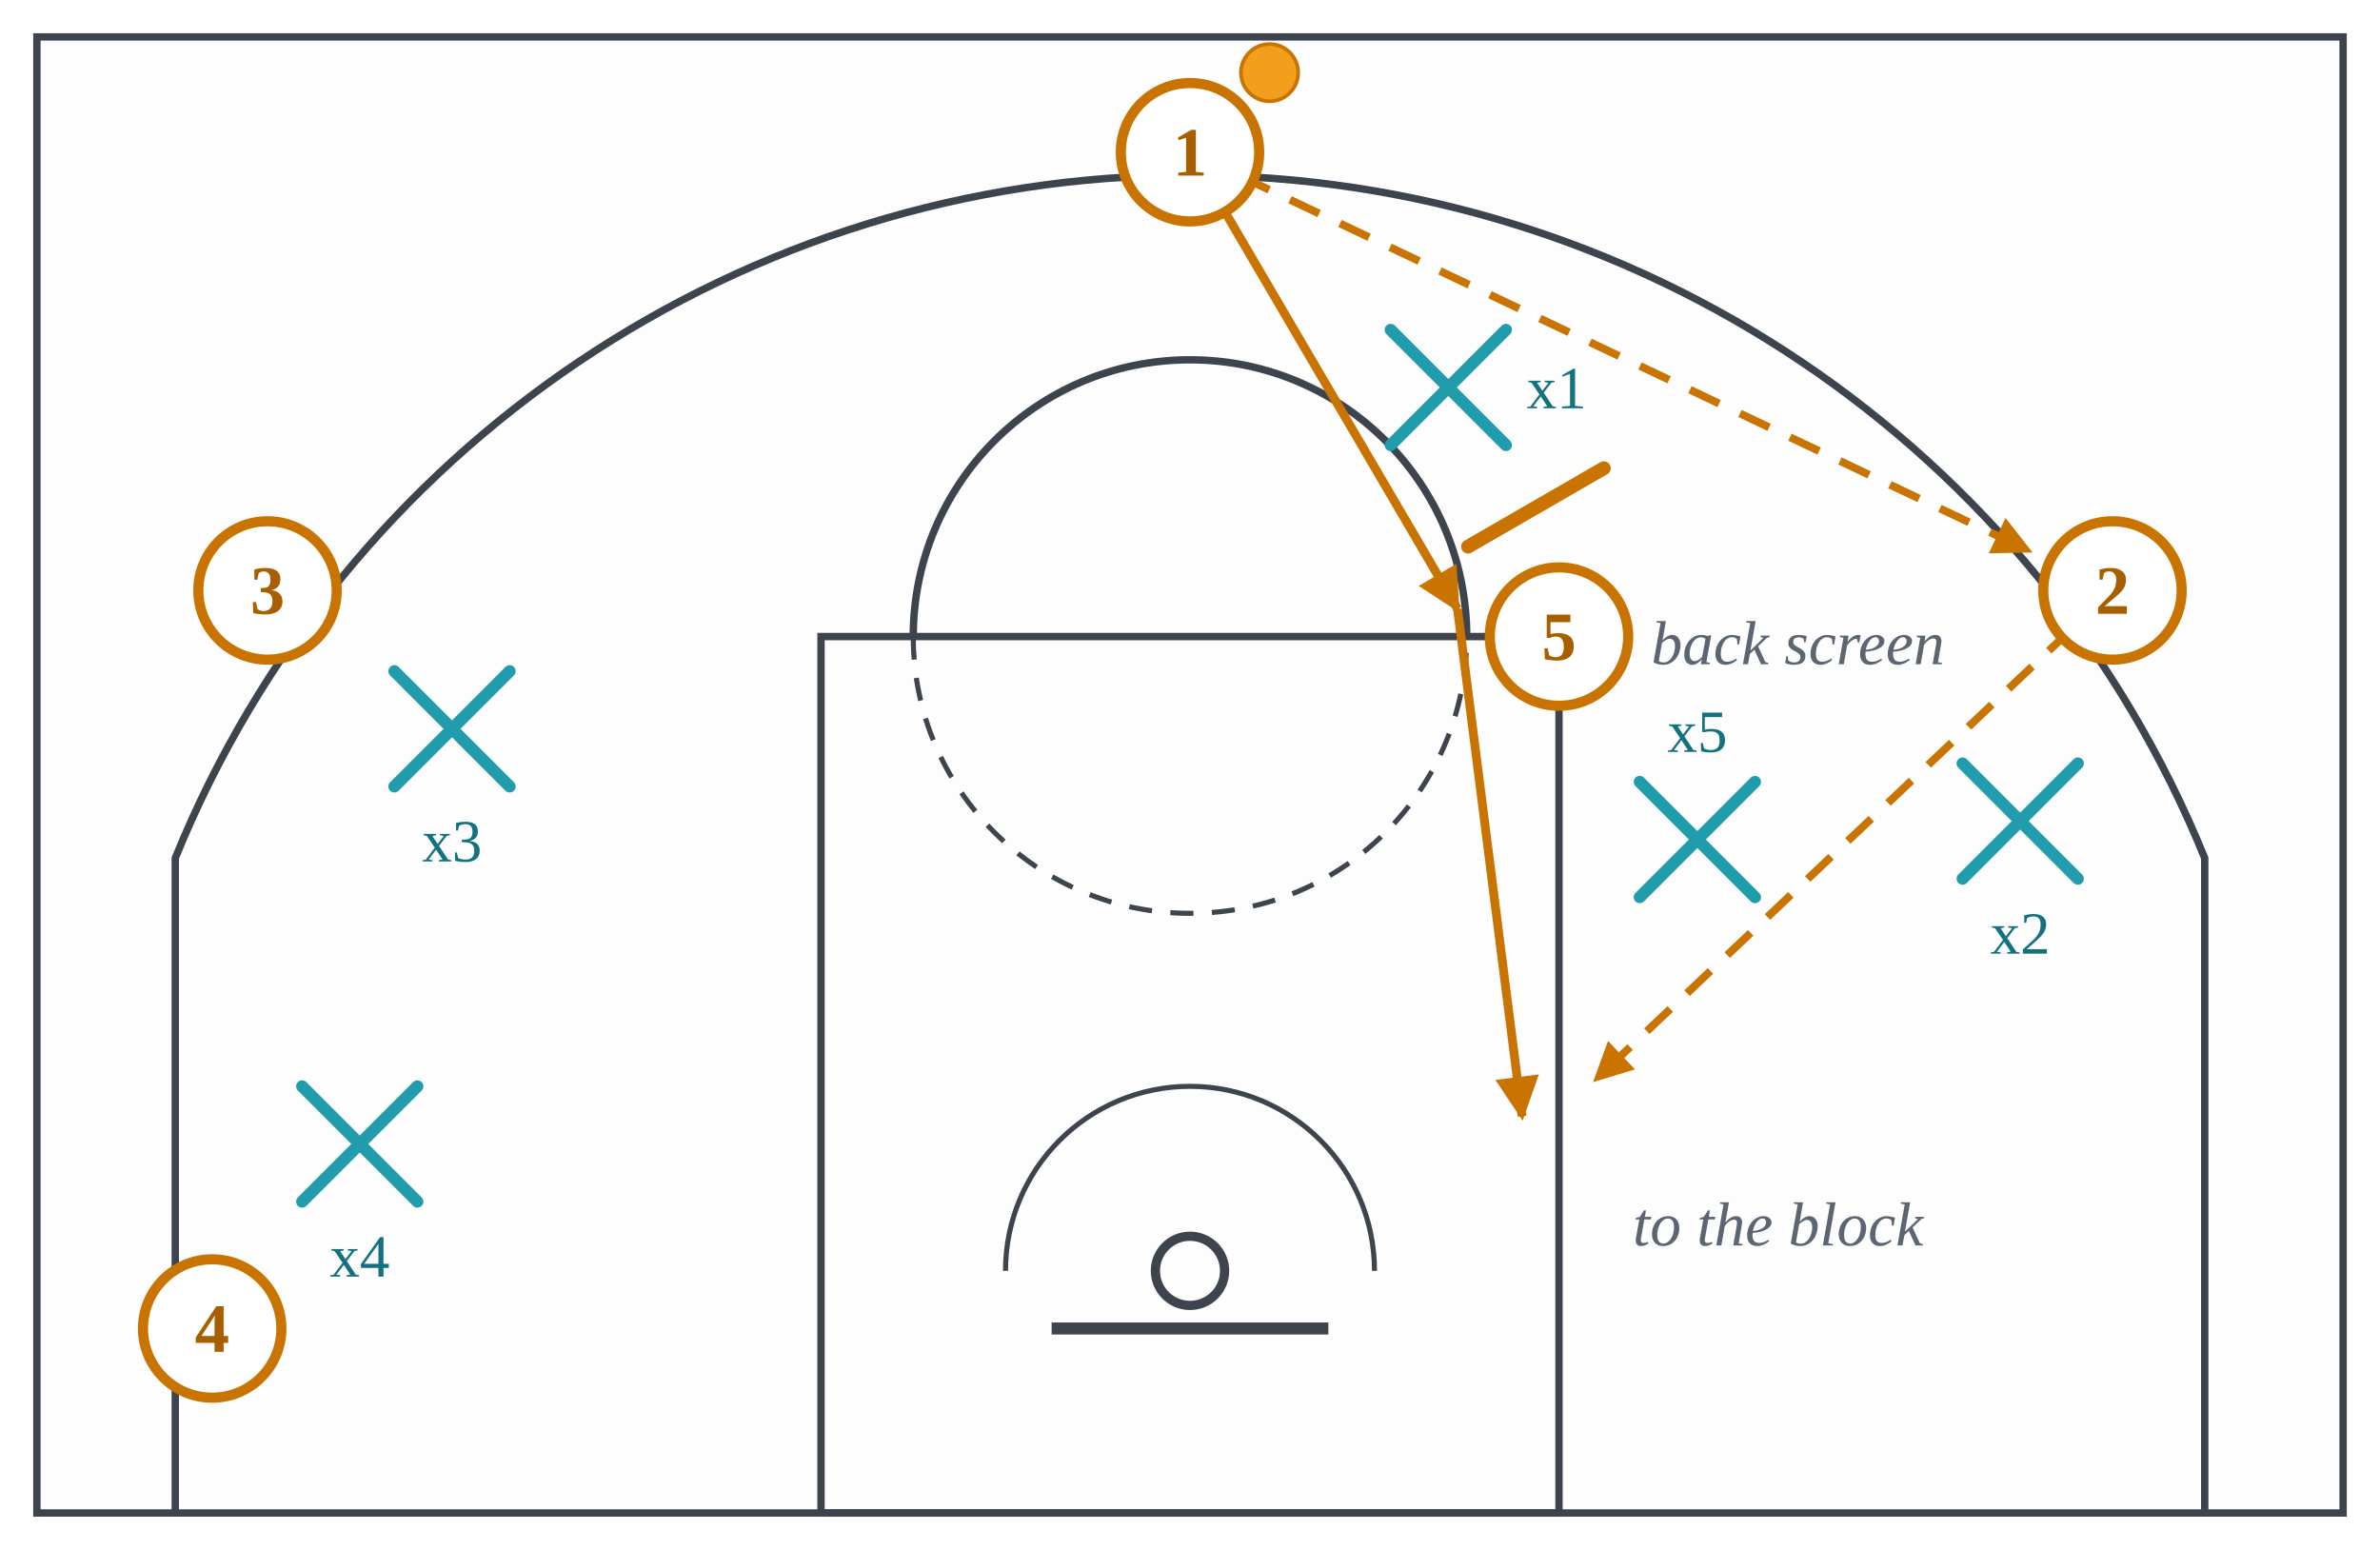
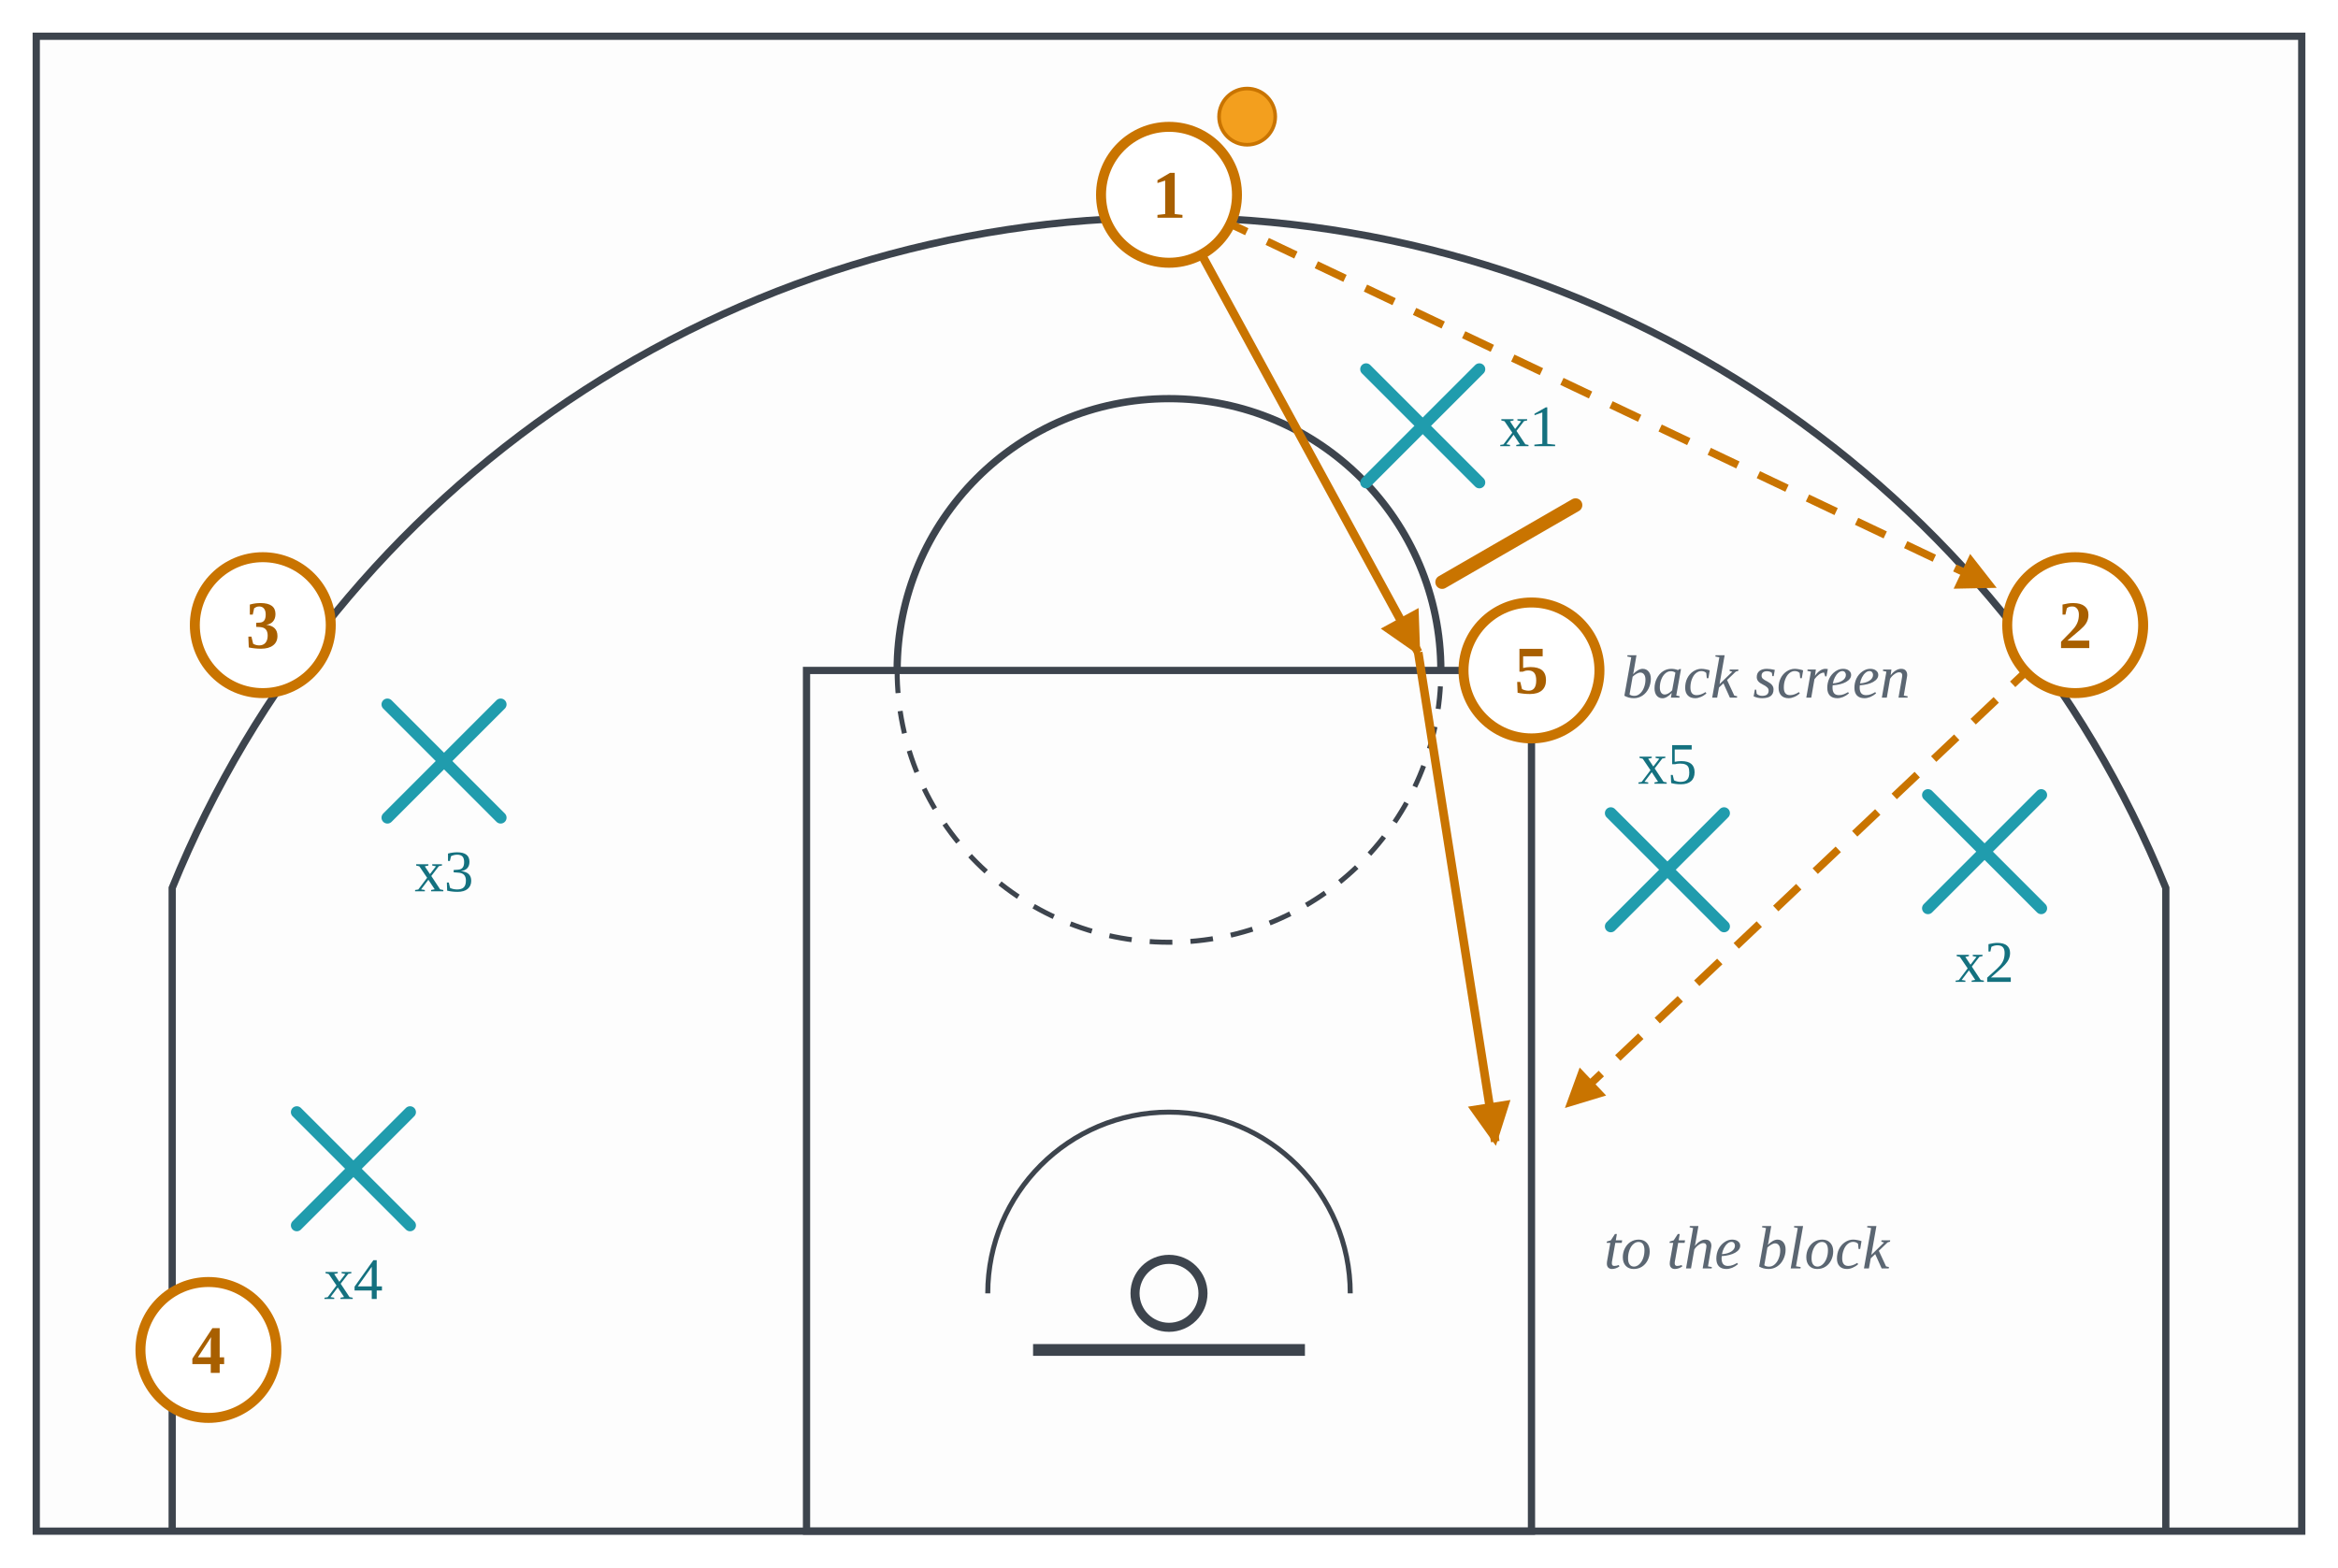
- <svg xmlns="http://www.w3.org/2000/svg" viewBox="0 0 516.0 336.0" width="516.0" role="img" aria-label="The ball-handler at the top passes to the right wing; the dashed pass ends just short of the wing. A big stands at the right elbow. The passer then cuts down past the big's lane-side shoulder and along the lane line to the right block, labeled to the block. The big's body is a back screen on the passer's defender, who was watching the pass: the screen bar sits between the big and that defender, labeled back screen. The wing feeds the cutter on the block with a dashed pass." class="hd-court-svg">
+ <svg xmlns="http://www.w3.org/2000/svg" viewBox="0 0 516.0 346.0" width="516.0" role="img" aria-label="1 has the ball at the top. His dashed pass runs to 2 on the right wing and ends just short of him. 5 stands at the right elbow. 1 then cuts down past the lane side of 5 and on down the lane to the right block, labeled to the block. A screen bar sits just above 5, between him and x1, the defender who was guarding 1, and 5 is labeled back screen. 2 feeds the cutter at the block with a second dashed pass. x2 is below 2 and x5 below and to the right of 5; 3 on the left wing and 4 in the left corner each have a defender." class="hd-court-svg">
  <defs>
    <marker id="hd-arrow-o" viewBox="0 0 10 10" refX="9" refY="5" markerWidth="5" markerHeight="5" orient="auto-start-reverse">
      <path d="M 0 0 L 10 5 L 0 10 z" fill="var(--hd-offense, #C97400)" />
    </marker>
    <marker id="hd-arrow-d" viewBox="0 0 10 10" refX="9" refY="5" markerWidth="5" markerHeight="5" orient="auto-start-reverse">
      <path d="M 0 0 L 10 5 L 0 10 z" fill="var(--hd-defense, #209CAD)" />
    </marker>
  </defs>
-   <rect x="8.0" y="8.0" width="500.0" height="320.0" fill="var(--court-floor, #fdfdfd)" stroke="var(--court-line, #3d444d)" stroke-width="1.6" />
-   <path d="M 38.0 328.0 L 38.0 186.02 A 237.5 237.5 0 0 1 478.0 186.02 L 478.0 328.0" stroke="var(--court-line, #3d444d)" fill="none" stroke-width="1.6" />
-   <rect x="178.0" y="138.0" width="160.0" height="190.0" stroke="var(--court-line, #3d444d)" fill="none" stroke-width="1.6" />
-   <path d="M 198.0 138.0 A 60.0 60.0 0 0 1 318.0 138.0" stroke="var(--court-line, #3d444d)" fill="none" stroke-width="1.6" />
-   <path d="M 198.0 138.0 A 60.0 60.0 0 0 0 318.0 138.0" stroke="var(--court-line, #3d444d)" fill="none" stroke-width="1.1" stroke-dasharray="5 4" />
-   <path d="M 218.0 275.5 A 40.0 40.0 0 0 1 298.0 275.5" stroke="var(--court-line, #3d444d)" fill="none" stroke-width="1.1" />
-   <line x1="228.0" y1="288.0" x2="288.0" y2="288.0" stroke="var(--court-line, #3d444d)" stroke-width="2.6" />
-   <circle cx="258.0" cy="275.5" r="7.5" stroke="var(--court-line, #3d444d)" fill="none" stroke-width="2" />
-   <line x1="318.278" y1="118.5" x2="347.722" y2="101.5" stroke="var(--hd-offense, #C97400)" stroke-width="3" stroke-linecap="round" />
-   <line x1="258.0" y1="33.0" x2="439.9" y2="119.4" stroke="var(--hd-offense, #C97400)" fill="none" marker-end="url(#hd-arrow-o)" stroke-width="1.7" stroke-dasharray="7 5" />
-   <line x1="258.0" y1="33.0" x2="316.0" y2="132.0" stroke="var(--hd-offense, #C97400)" fill="none" marker-end="url(#hd-arrow-o)" stroke-width="1.9" />
-   <line x1="316.0" y1="132.0" x2="330.0" y2="242.0" stroke="var(--hd-offense, #C97400)" fill="none" marker-end="url(#hd-arrow-o)" stroke-width="1.9" />
-   <line x1="458.0" y1="128.0" x2="346.0" y2="234.0" stroke="var(--hd-offense, #C97400)" fill="none" marker-end="url(#hd-arrow-o)" stroke-width="1.7" stroke-dasharray="7 5" />
-   <circle cx="258.0" cy="33.0" r="15.0" fill="var(--court-floor, #fff)" stroke="var(--hd-offense, #C97400)" stroke-width="2.2" />
-   <text x="258.0" y="33.0" text-anchor="middle" dominant-baseline="central" font-size="15.0" font-weight="600" fill="var(--hd-offense-ink, #A85F00)">1</text>
-   <circle cx="275.25" cy="15.75" r="6.2" fill="#F39F1E" stroke="var(--hd-offense, #C97400)" stroke-width="0.8" />
-   <circle cx="458.0" cy="128.0" r="15.0" fill="var(--court-floor, #fff)" stroke="var(--hd-offense, #C97400)" stroke-width="2.2" />
-   <text x="458.0" y="128.0" text-anchor="middle" dominant-baseline="central" font-size="15.0" font-weight="600" fill="var(--hd-offense-ink, #A85F00)">2</text>
-   <circle cx="338.0" cy="138.0" r="15.0" fill="var(--court-floor, #fff)" stroke="var(--hd-offense, #C97400)" stroke-width="2.2" />
-   <text x="338.0" y="138.0" text-anchor="middle" dominant-baseline="central" font-size="15.0" font-weight="600" fill="var(--hd-offense-ink, #A85F00)">5</text>
-   <circle cx="58.0" cy="128.0" r="15.0" fill="var(--court-floor, #fff)" stroke="var(--hd-offense, #C97400)" stroke-width="2.2" />
-   <text x="58.0" y="128.0" text-anchor="middle" dominant-baseline="central" font-size="15.0" font-weight="600" fill="var(--hd-offense-ink, #A85F00)">3</text>
-   <circle cx="46.0" cy="288.0" r="15.0" fill="var(--court-floor, #fff)" stroke="var(--hd-offense, #C97400)" stroke-width="2.2" />
-   <text x="46.0" y="288.0" text-anchor="middle" dominant-baseline="central" font-size="15.0" font-weight="600" fill="var(--hd-offense-ink, #A85F00)">4</text>
-   <line x1="301.5" y1="71.5" x2="326.5" y2="96.5" stroke="var(--hd-defense, #209CAD)" stroke-width="2.6" stroke-linecap="round" />
-   <line x1="301.5" y1="96.5" x2="326.5" y2="71.5" stroke="var(--hd-defense, #209CAD)" stroke-width="2.6" stroke-linecap="round" />
-   <text x="331.0" y="88.5" text-anchor="start" font-size="13.0" fill="var(--hd-defense-ink, #14717F)">x1</text>
-   <line x1="425.5" y1="165.5" x2="450.5" y2="190.5" stroke="var(--hd-defense, #209CAD)" stroke-width="2.6" stroke-linecap="round" />
-   <line x1="425.5" y1="190.5" x2="450.5" y2="165.5" stroke="var(--hd-defense, #209CAD)" stroke-width="2.6" stroke-linecap="round" />
-   <text x="438.0" y="206.75" text-anchor="middle" font-size="13.0" fill="var(--hd-defense-ink, #14717F)">x2</text>
-   <line x1="355.5" y1="169.5" x2="380.5" y2="194.5" stroke="var(--hd-defense, #209CAD)" stroke-width="2.6" stroke-linecap="round" />
-   <line x1="355.5" y1="194.5" x2="380.5" y2="169.5" stroke="var(--hd-defense, #209CAD)" stroke-width="2.6" stroke-linecap="round" />
-   <text x="368.0" y="163.0" text-anchor="middle" font-size="13.0" fill="var(--hd-defense-ink, #14717F)">x5</text>
-   <line x1="85.5" y1="145.5" x2="110.5" y2="170.5" stroke="var(--hd-defense, #209CAD)" stroke-width="2.6" stroke-linecap="round" />
-   <line x1="85.5" y1="170.5" x2="110.5" y2="145.5" stroke="var(--hd-defense, #209CAD)" stroke-width="2.6" stroke-linecap="round" />
-   <text x="98.0" y="186.75" text-anchor="middle" font-size="13.0" fill="var(--hd-defense-ink, #14717F)">x3</text>
-   <line x1="65.5" y1="235.5" x2="90.5" y2="260.5" stroke="var(--hd-defense, #209CAD)" stroke-width="2.6" stroke-linecap="round" />
-   <line x1="65.5" y1="260.5" x2="90.5" y2="235.5" stroke="var(--hd-defense, #209CAD)" stroke-width="2.6" stroke-linecap="round" />
-   <text x="78.0" y="276.75" text-anchor="middle" font-size="13.0" fill="var(--hd-defense-ink, #14717F)">x4</text>
-   <text x="358.0" y="144.0" text-anchor="start" font-size="13.5" font-style="italic" fill="var(--hd-muted, #5b6672)">back screen</text>
-   <text x="354.0" y="270.0" text-anchor="start" font-size="13.5" font-style="italic" fill="var(--hd-muted, #5b6672)">to the block</text>
+   <rect x="8.0" y="8.0" width="500.0" height="330.0" fill="var(--court-floor, #fdfdfd)" stroke="var(--court-line, #3d444d)" stroke-width="1.6" />
+   <path d="M 38.0 338.0 L 38.0 196.02 A 237.5 237.5 0 0 1 478.0 196.02 L 478.0 338.0" stroke="var(--court-line, #3d444d)" fill="none" stroke-width="1.6" />
+   <rect x="178.0" y="148.0" width="160.0" height="190.0" stroke="var(--court-line, #3d444d)" fill="none" stroke-width="1.6" />
+   <path d="M 198.0 148.0 A 60.0 60.0 0 0 1 318.0 148.0" stroke="var(--court-line, #3d444d)" fill="none" stroke-width="1.6" />
+   <path d="M 198.0 148.0 A 60.0 60.0 0 0 0 318.0 148.0" stroke="var(--court-line, #3d444d)" fill="none" stroke-width="1.1" stroke-dasharray="5 4" />
+   <path d="M 218.0 285.5 A 40.0 40.0 0 0 1 298.0 285.5" stroke="var(--court-line, #3d444d)" fill="none" stroke-width="1.1" />
+   <line x1="228.0" y1="298.0" x2="288.0" y2="298.0" stroke="var(--court-line, #3d444d)" stroke-width="2.6" />
+   <circle cx="258.0" cy="285.5" r="7.5" stroke="var(--court-line, #3d444d)" fill="none" stroke-width="2" />
+   <line x1="318.278" y1="128.5" x2="347.722" y2="111.5" stroke="var(--hd-offense, #C97400)" stroke-width="3" stroke-linecap="round" />
+   <line x1="258.0" y1="43.0" x2="439.9" y2="129.4" stroke="var(--hd-offense, #C97400)" fill="none" marker-end="url(#hd-arrow-o)" stroke-width="1.7" stroke-dasharray="7 5" />
+   <line x1="258.0" y1="43.0" x2="313.0" y2="144.0" stroke="var(--hd-offense, #C97400)" fill="none" marker-end="url(#hd-arrow-o)" stroke-width="1.9" />
+   <line x1="313.0" y1="144.0" x2="330.0" y2="252.0" stroke="var(--hd-offense, #C97400)" fill="none" marker-end="url(#hd-arrow-o)" stroke-width="1.9" />
+   <line x1="458.0" y1="138.0" x2="346.0" y2="244.0" stroke="var(--hd-offense, #C97400)" fill="none" marker-end="url(#hd-arrow-o)" stroke-width="1.7" stroke-dasharray="7 5" />
+   <circle cx="258.0" cy="43.0" r="15.0" fill="var(--court-floor, #fff)" stroke="var(--hd-offense, #C97400)" stroke-width="2.2" />
+   <text x="258.0" y="43.0" text-anchor="middle" dominant-baseline="central" font-size="15.0" font-weight="600" fill="var(--hd-offense-ink, #A85F00)">1</text>
+   <circle cx="275.25" cy="25.75" r="6.2" fill="#F39F1E" stroke="var(--hd-offense, #C97400)" stroke-width="0.8" />
+   <circle cx="458.0" cy="138.0" r="15.0" fill="var(--court-floor, #fff)" stroke="var(--hd-offense, #C97400)" stroke-width="2.2" />
+   <text x="458.0" y="138.0" text-anchor="middle" dominant-baseline="central" font-size="15.0" font-weight="600" fill="var(--hd-offense-ink, #A85F00)">2</text>
+   <circle cx="338.0" cy="148.0" r="15.0" fill="var(--court-floor, #fff)" stroke="var(--hd-offense, #C97400)" stroke-width="2.2" />
+   <text x="338.0" y="148.0" text-anchor="middle" dominant-baseline="central" font-size="15.0" font-weight="600" fill="var(--hd-offense-ink, #A85F00)">5</text>
+   <circle cx="58.0" cy="138.0" r="15.0" fill="var(--court-floor, #fff)" stroke="var(--hd-offense, #C97400)" stroke-width="2.2" />
+   <text x="58.0" y="138.0" text-anchor="middle" dominant-baseline="central" font-size="15.0" font-weight="600" fill="var(--hd-offense-ink, #A85F00)">3</text>
+   <circle cx="46.0" cy="298.0" r="15.0" fill="var(--court-floor, #fff)" stroke="var(--hd-offense, #C97400)" stroke-width="2.2" />
+   <text x="46.0" y="298.0" text-anchor="middle" dominant-baseline="central" font-size="15.0" font-weight="600" fill="var(--hd-offense-ink, #A85F00)">4</text>
+   <line x1="301.5" y1="81.5" x2="326.5" y2="106.5" stroke="var(--hd-defense, #209CAD)" stroke-width="2.6" stroke-linecap="round" />
+   <line x1="301.5" y1="106.5" x2="326.5" y2="81.5" stroke="var(--hd-defense, #209CAD)" stroke-width="2.6" stroke-linecap="round" />
+   <text x="331.0" y="98.5" text-anchor="start" font-size="13.0" fill="var(--hd-defense-ink, #14717F)">x1</text>
+   <line x1="425.5" y1="175.5" x2="450.5" y2="200.5" stroke="var(--hd-defense, #209CAD)" stroke-width="2.6" stroke-linecap="round" />
+   <line x1="425.5" y1="200.5" x2="450.5" y2="175.5" stroke="var(--hd-defense, #209CAD)" stroke-width="2.6" stroke-linecap="round" />
+   <text x="438.0" y="216.75" text-anchor="middle" font-size="13.0" fill="var(--hd-defense-ink, #14717F)">x2</text>
+   <line x1="355.5" y1="179.5" x2="380.5" y2="204.5" stroke="var(--hd-defense, #209CAD)" stroke-width="2.6" stroke-linecap="round" />
+   <line x1="355.5" y1="204.5" x2="380.5" y2="179.5" stroke="var(--hd-defense, #209CAD)" stroke-width="2.6" stroke-linecap="round" />
+   <text x="368.0" y="173.0" text-anchor="middle" font-size="13.0" fill="var(--hd-defense-ink, #14717F)">x5</text>
+   <line x1="85.5" y1="155.5" x2="110.5" y2="180.5" stroke="var(--hd-defense, #209CAD)" stroke-width="2.6" stroke-linecap="round" />
+   <line x1="85.5" y1="180.5" x2="110.5" y2="155.5" stroke="var(--hd-defense, #209CAD)" stroke-width="2.6" stroke-linecap="round" />
+   <text x="98.0" y="196.75" text-anchor="middle" font-size="13.0" fill="var(--hd-defense-ink, #14717F)">x3</text>
+   <line x1="65.5" y1="245.5" x2="90.5" y2="270.5" stroke="var(--hd-defense, #209CAD)" stroke-width="2.6" stroke-linecap="round" />
+   <line x1="65.5" y1="270.5" x2="90.5" y2="245.5" stroke="var(--hd-defense, #209CAD)" stroke-width="2.6" stroke-linecap="round" />
+   <text x="78.0" y="286.75" text-anchor="middle" font-size="13.0" fill="var(--hd-defense-ink, #14717F)">x4</text>
+   <text x="358.0" y="154.0" text-anchor="start" font-size="13.5" font-style="italic" fill="var(--hd-muted, #5b6672)">back screen</text>
+   <text x="354.0" y="280.0" text-anchor="start" font-size="13.5" font-style="italic" fill="var(--hd-muted, #5b6672)">to the block</text>
</svg>
